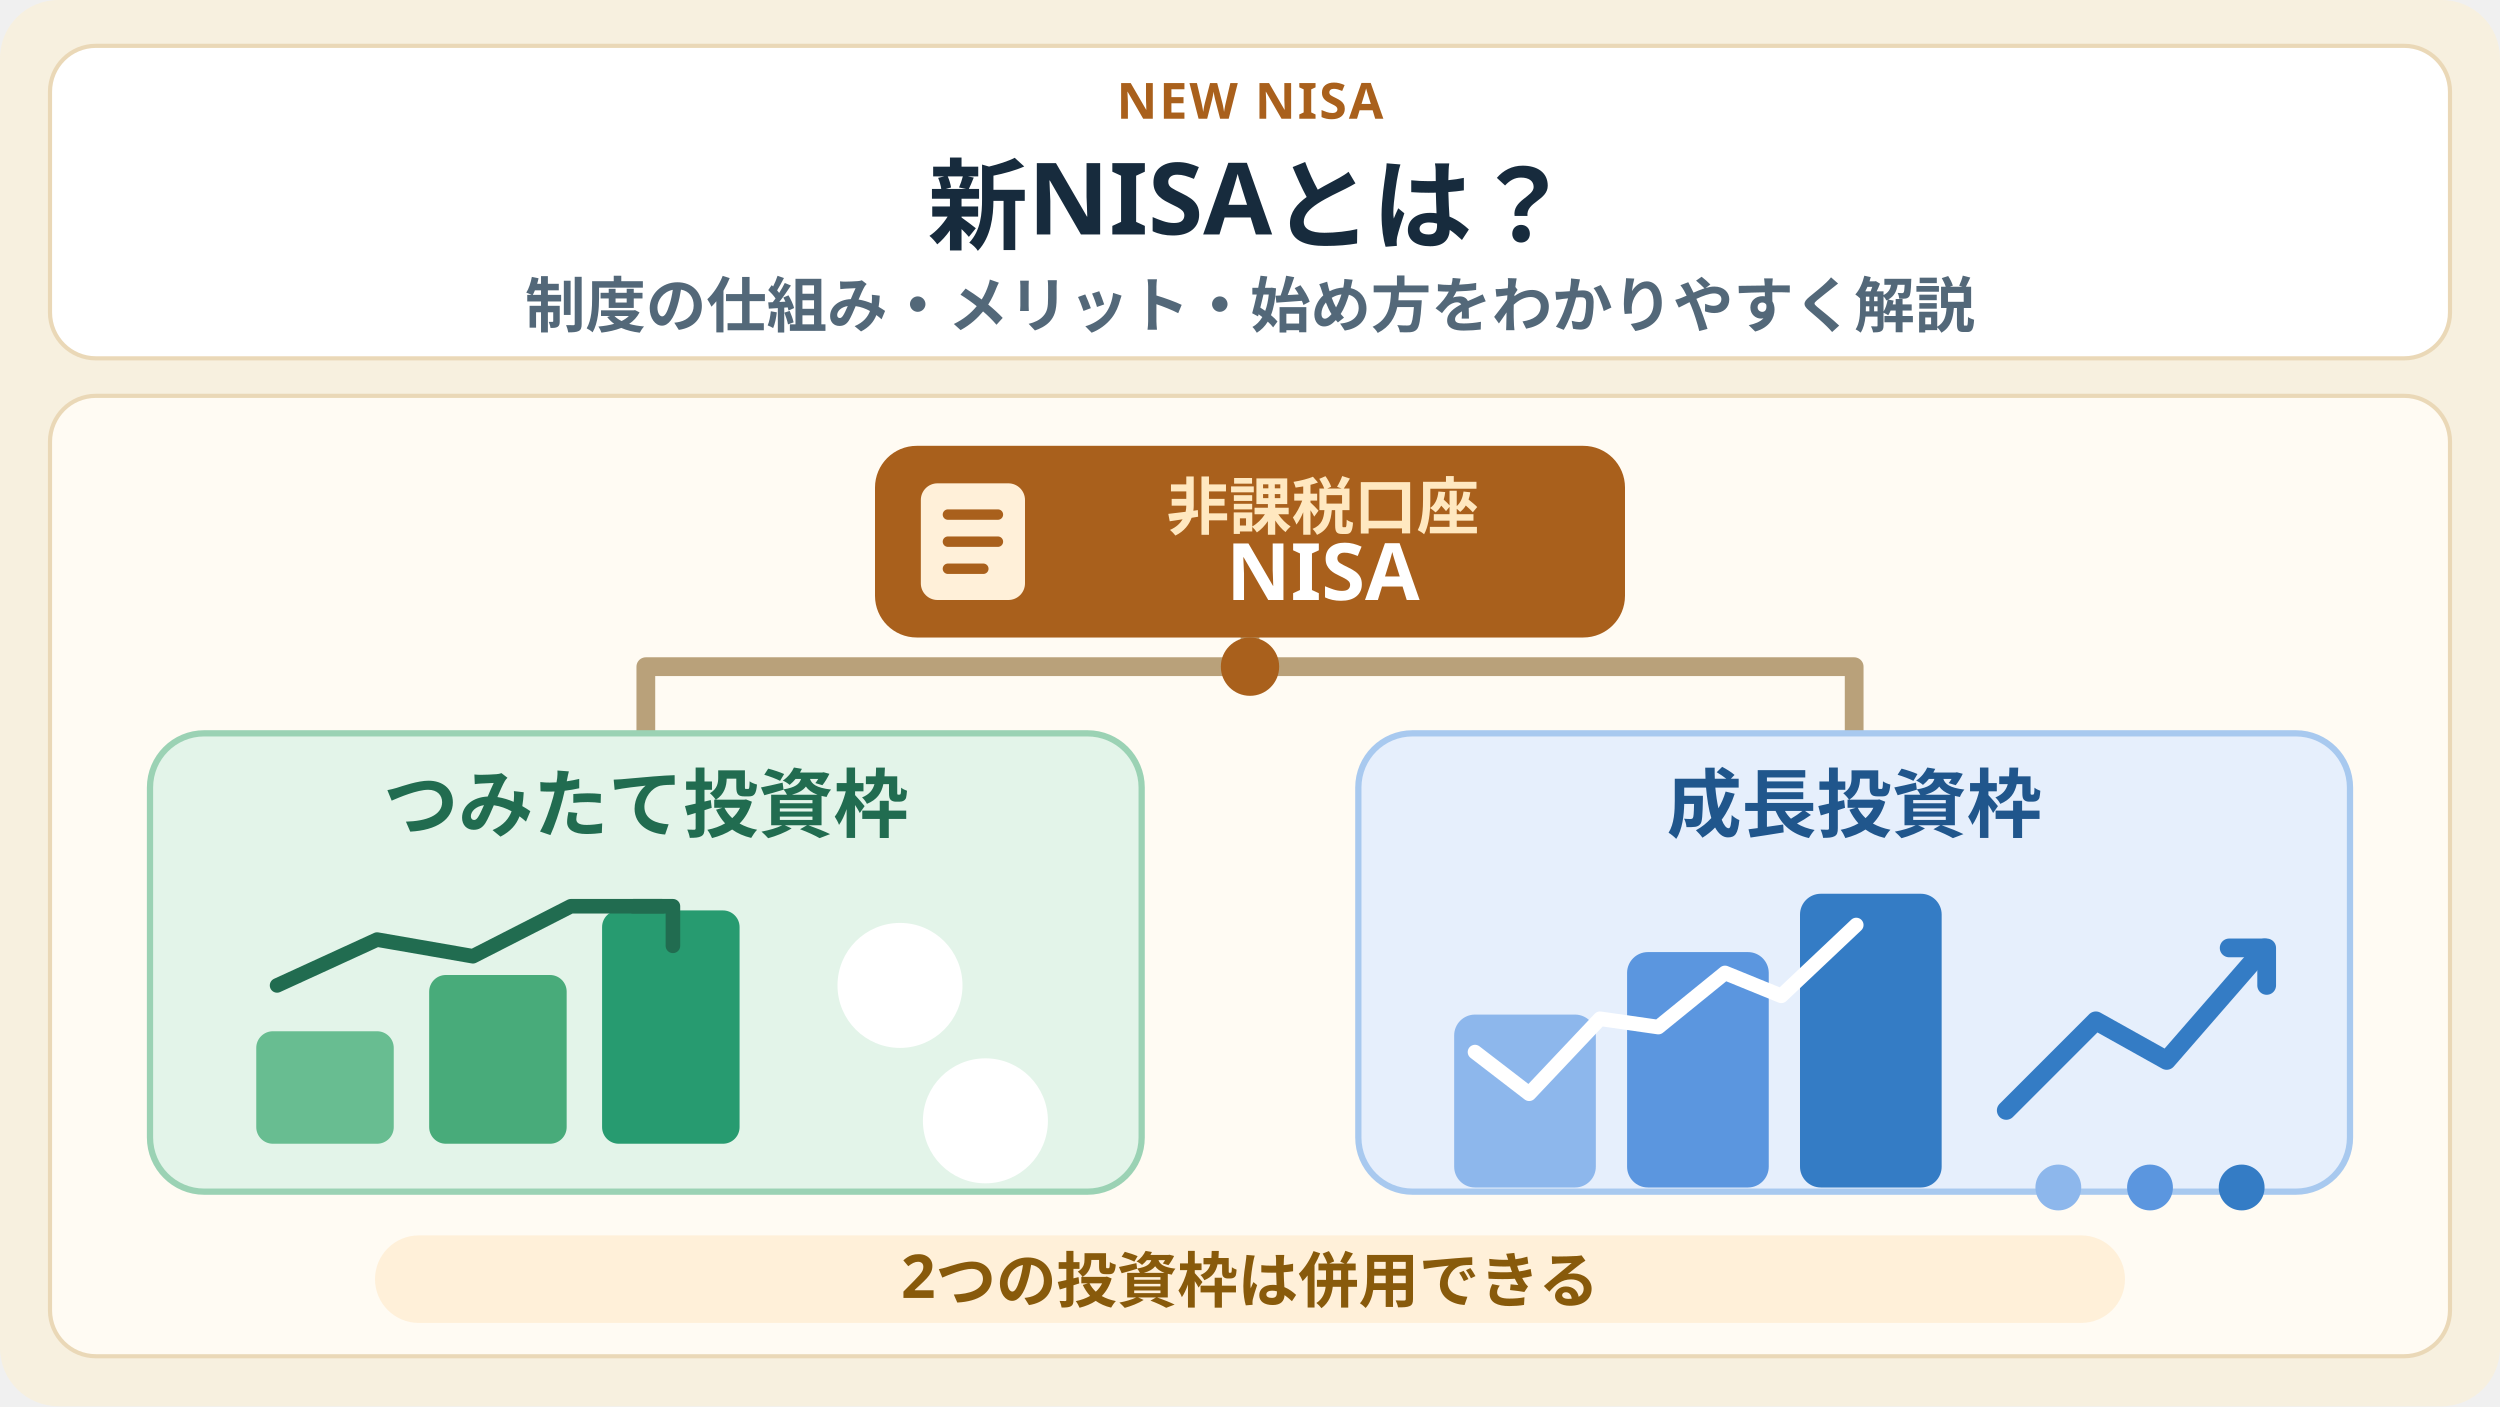
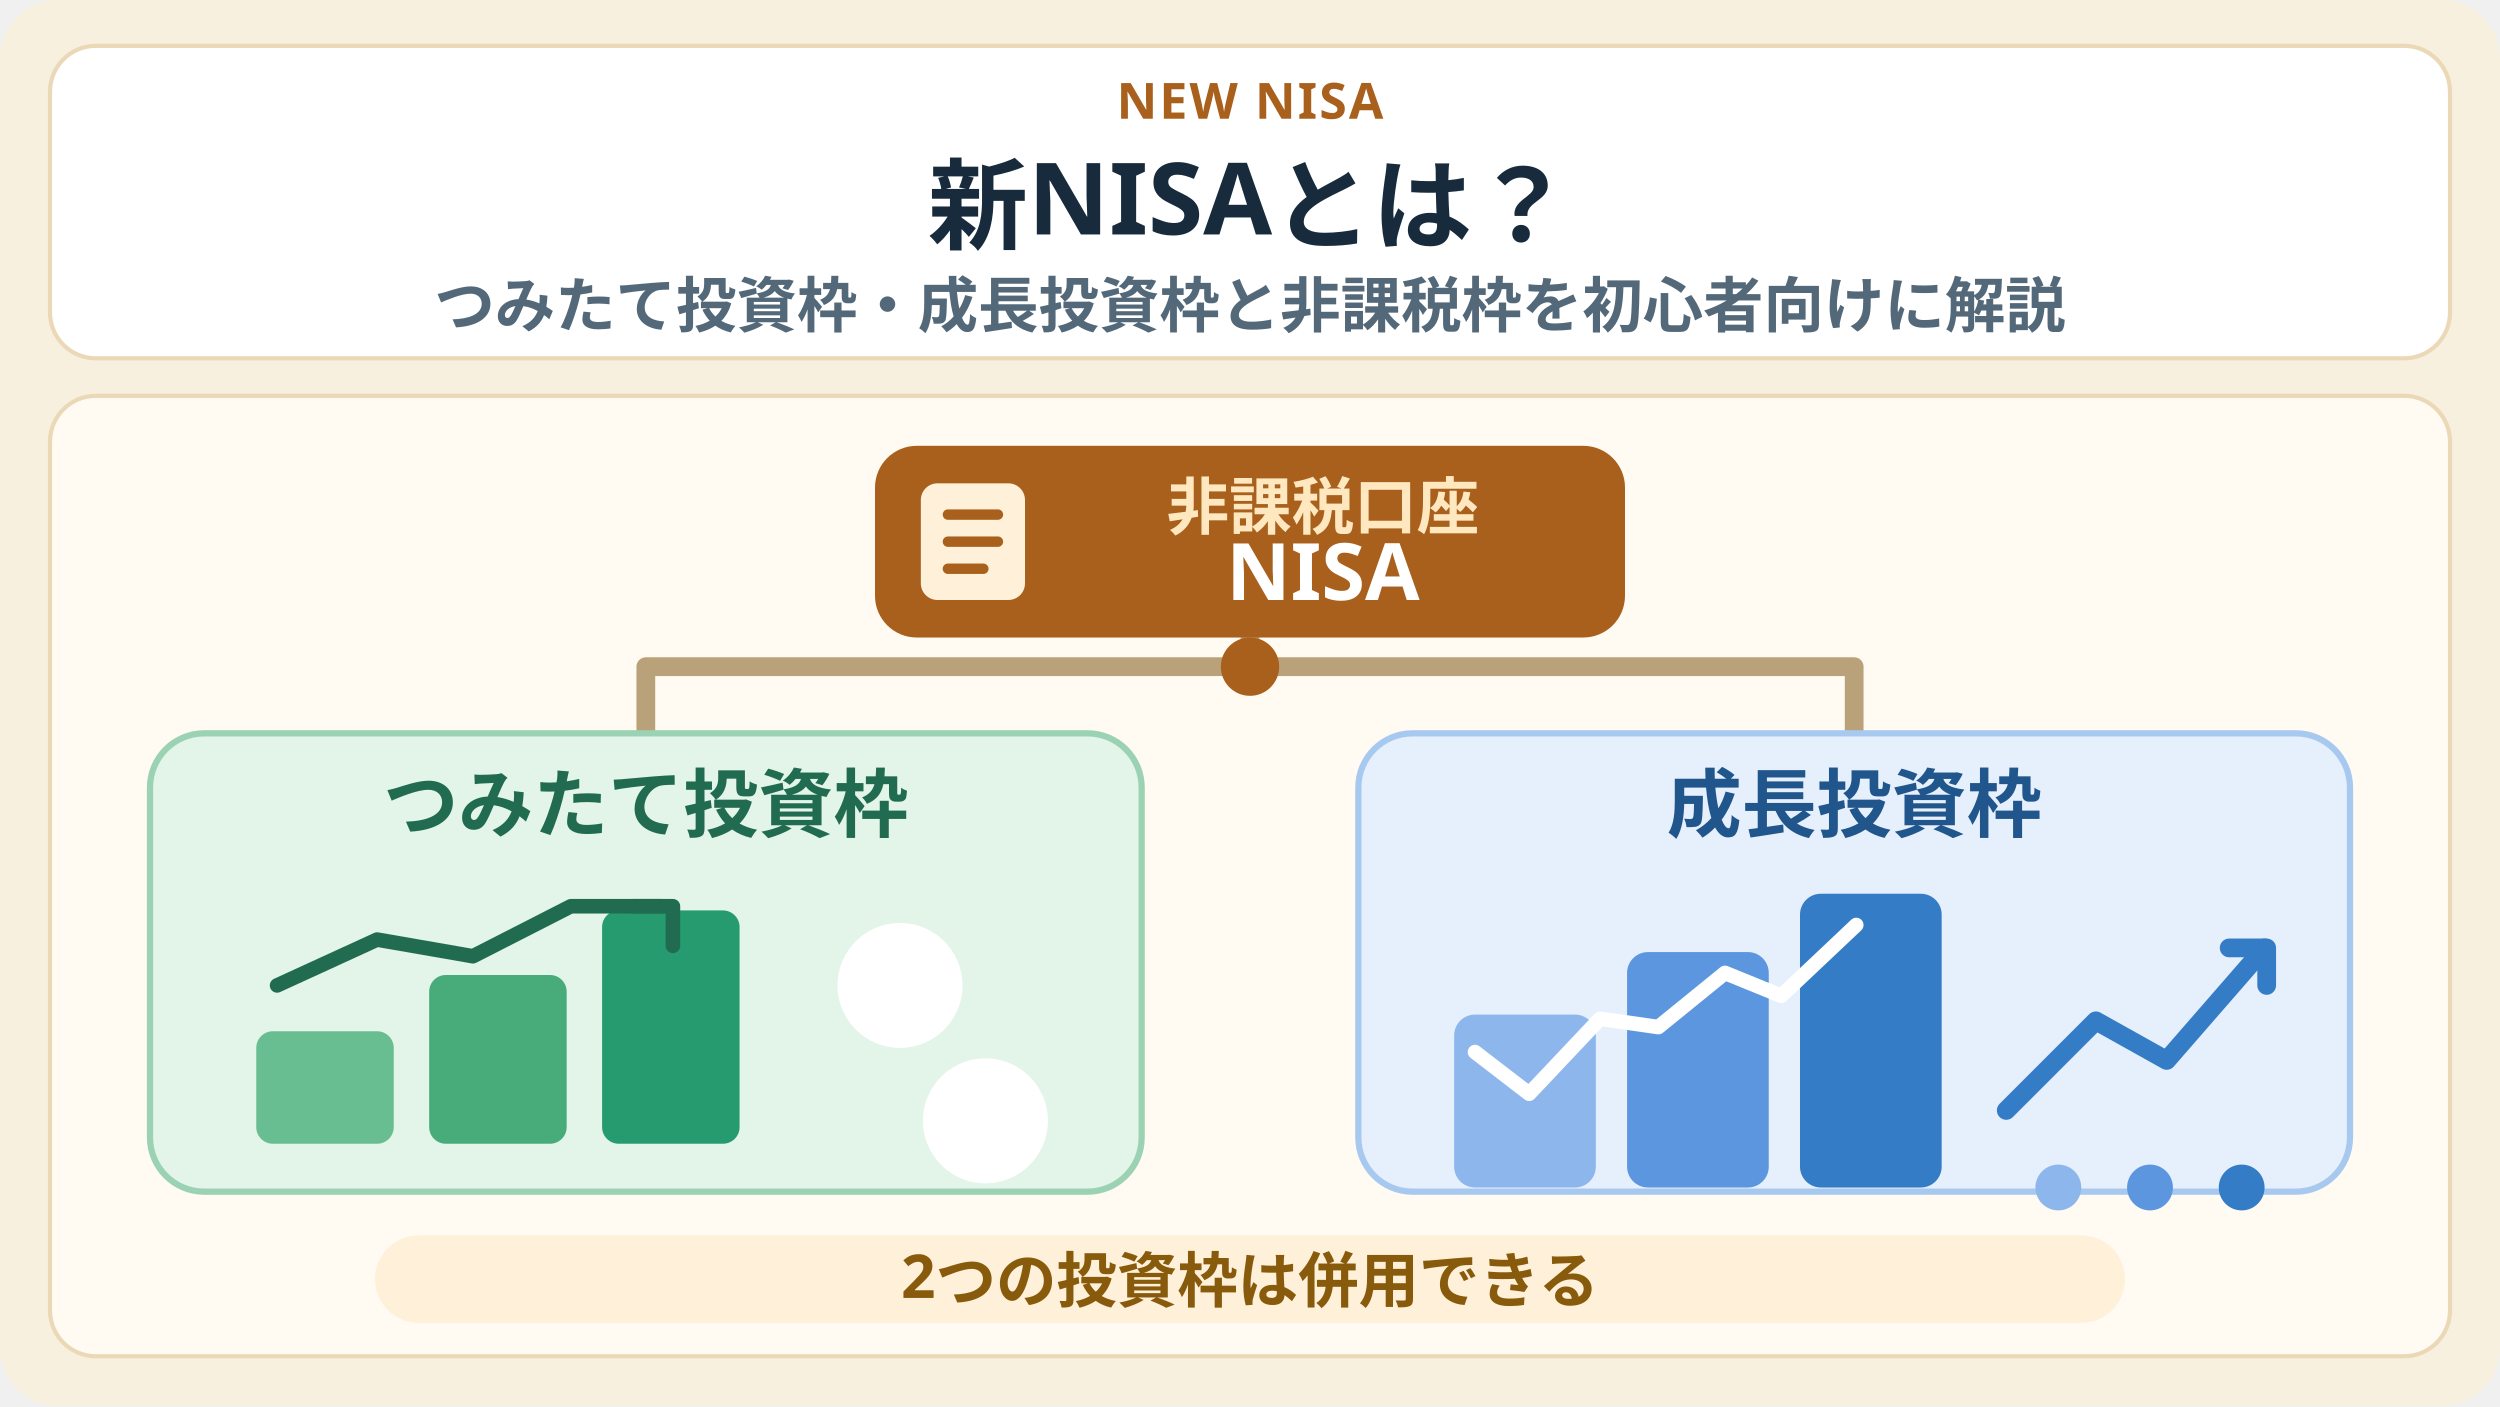
<svg xmlns="http://www.w3.org/2000/svg" width="1200" height="675" viewBox="0 0 1200 675" role="img" aria-labelledby="title desc">
  <rect width="1200" height="675" rx="28" fill="#f7f0df" />
  <rect x="24" y="22" width="1152" height="150" rx="22" fill="#fff" stroke="#ead8b7" stroke-width="2" />
  <text x="600" y="57" text-anchor="middle" font-family="sans-serif" font-size="24" font-weight="800" letter-spacing="1" fill="#a9601c">NEW NISA</text>
  <text x="600" y="116" text-anchor="middle" font-family="sans-serif" font-size="48" font-weight="800" fill="#172b3d">新NISAとは？</text>
-   <text x="600" y="157" text-anchor="middle" font-family="sans-serif" font-size="29" font-weight="650" fill="#536879">制度の仕組み・メリット・始め方をわかりやすく解説</text>
+   <text x="600" y="157" text-anchor="middle" font-family="sans-serif" font-size="29" font-weight="650" fill="#536879">つみたて投資枠・成長投資枠と非課税枠を初心者向けに解説</text>
  <rect x="24" y="190" width="1152" height="461" rx="22" fill="#fffbf3" stroke="#ead8b7" stroke-width="2" />
  <path d="M600 285V320M600 320H310V352M600 320H890V352" fill="none" stroke="#b9a17a" stroke-width="9" stroke-linecap="round" stroke-linejoin="round" />
  <circle cx="600" cy="320" r="14" fill="#a9601c" />
  <g>
    <rect x="420" y="214" width="360" height="92" rx="20" fill="#a9601c" />
    <rect x="442" y="232" width="50" height="56" rx="8" fill="#fff0d9" />
    <path d="M455 247h24M455 260h24M455 273h17" stroke="#a9601c" stroke-width="5" stroke-linecap="round" />
    <text x="635" y="254" text-anchor="middle" font-family="sans-serif" font-size="30" font-weight="700" fill="#ffe8c0">非課税口座</text>
    <text x="635" y="288" text-anchor="middle" font-family="sans-serif" font-size="38" font-weight="800" fill="#fff">NISA</text>
  </g>
  <g>
    <rect x="72" y="352" width="476" height="220" rx="26" fill="#e3f4e9" stroke="#9bd2b4" stroke-width="3" />
    <text x="310" y="399" text-anchor="middle" font-family="sans-serif" font-size="36" font-weight="800" fill="#216c50">つみたて投資枠</text>
    <g transform="translate(123 423)">
      <rect x="0" y="72" width="66" height="54" rx="8" fill="#68bd91" />
      <rect x="83" y="45" width="66" height="81" rx="8" fill="#48ab7a" />
      <rect x="166" y="14" width="66" height="112" rx="8" fill="#279b70" />
      <path d="M10 50l48-22 46 8 47-24 44 0" fill="none" stroke="#216c50" stroke-width="7" stroke-linecap="round" stroke-linejoin="round" />
      <path d="M181 12h19v19" fill="none" stroke="#216c50" stroke-width="7" stroke-linecap="round" stroke-linejoin="round" />
    </g>
    <g transform="translate(398 446)">
      <circle cx="34" cy="27" r="30" fill="#fff" />
      <circle cx="75" cy="92" r="30" fill="#fff" />
    </g>
  </g>
  <g>
    <rect x="652" y="352" width="476" height="220" rx="26" fill="#e6effc" stroke="#a8c9ef" stroke-width="3" />
    <text x="890" y="399" text-anchor="middle" font-family="sans-serif" font-size="36" font-weight="800" fill="#20568c">成長投資枠</text>
    <g transform="translate(698 429)">
      <rect x="0" y="58" width="68" height="83" rx="10" fill="#8db7ec" />
      <rect x="83" y="28" width="68" height="113" rx="10" fill="#5b96df" />
      <rect x="166" y="0" width="68" height="141" rx="10" fill="#347cc5" />
      <path d="M10 76l26 20 34-36 28 4 32-26 27 11 36-34" fill="none" stroke="#fff" stroke-width="7" stroke-linecap="round" stroke-linejoin="round" />
    </g>
    <g transform="translate(963 450)">
      <path d="M0 83l43-43 34 19 47-54" fill="none" stroke="#347cc5" stroke-width="9" stroke-linecap="round" stroke-linejoin="round" />
      <path d="M107 5h18v18" fill="none" stroke="#347cc5" stroke-width="9" stroke-linecap="round" stroke-linejoin="round" />
      <circle cx="25" cy="120" r="11" fill="#8db7ec" />
      <circle cx="69" cy="120" r="11" fill="#5b96df" />
      <circle cx="113" cy="120" r="11" fill="#347cc5" />
    </g>
  </g>
  <rect x="180" y="593" width="840" height="42" rx="21" fill="#fff0d9" />
  <text x="600" y="623" text-anchor="middle" font-family="sans-serif" font-size="29" font-weight="800" fill="#885a0b">2つの投資枠は併用できる</text>
</svg>
